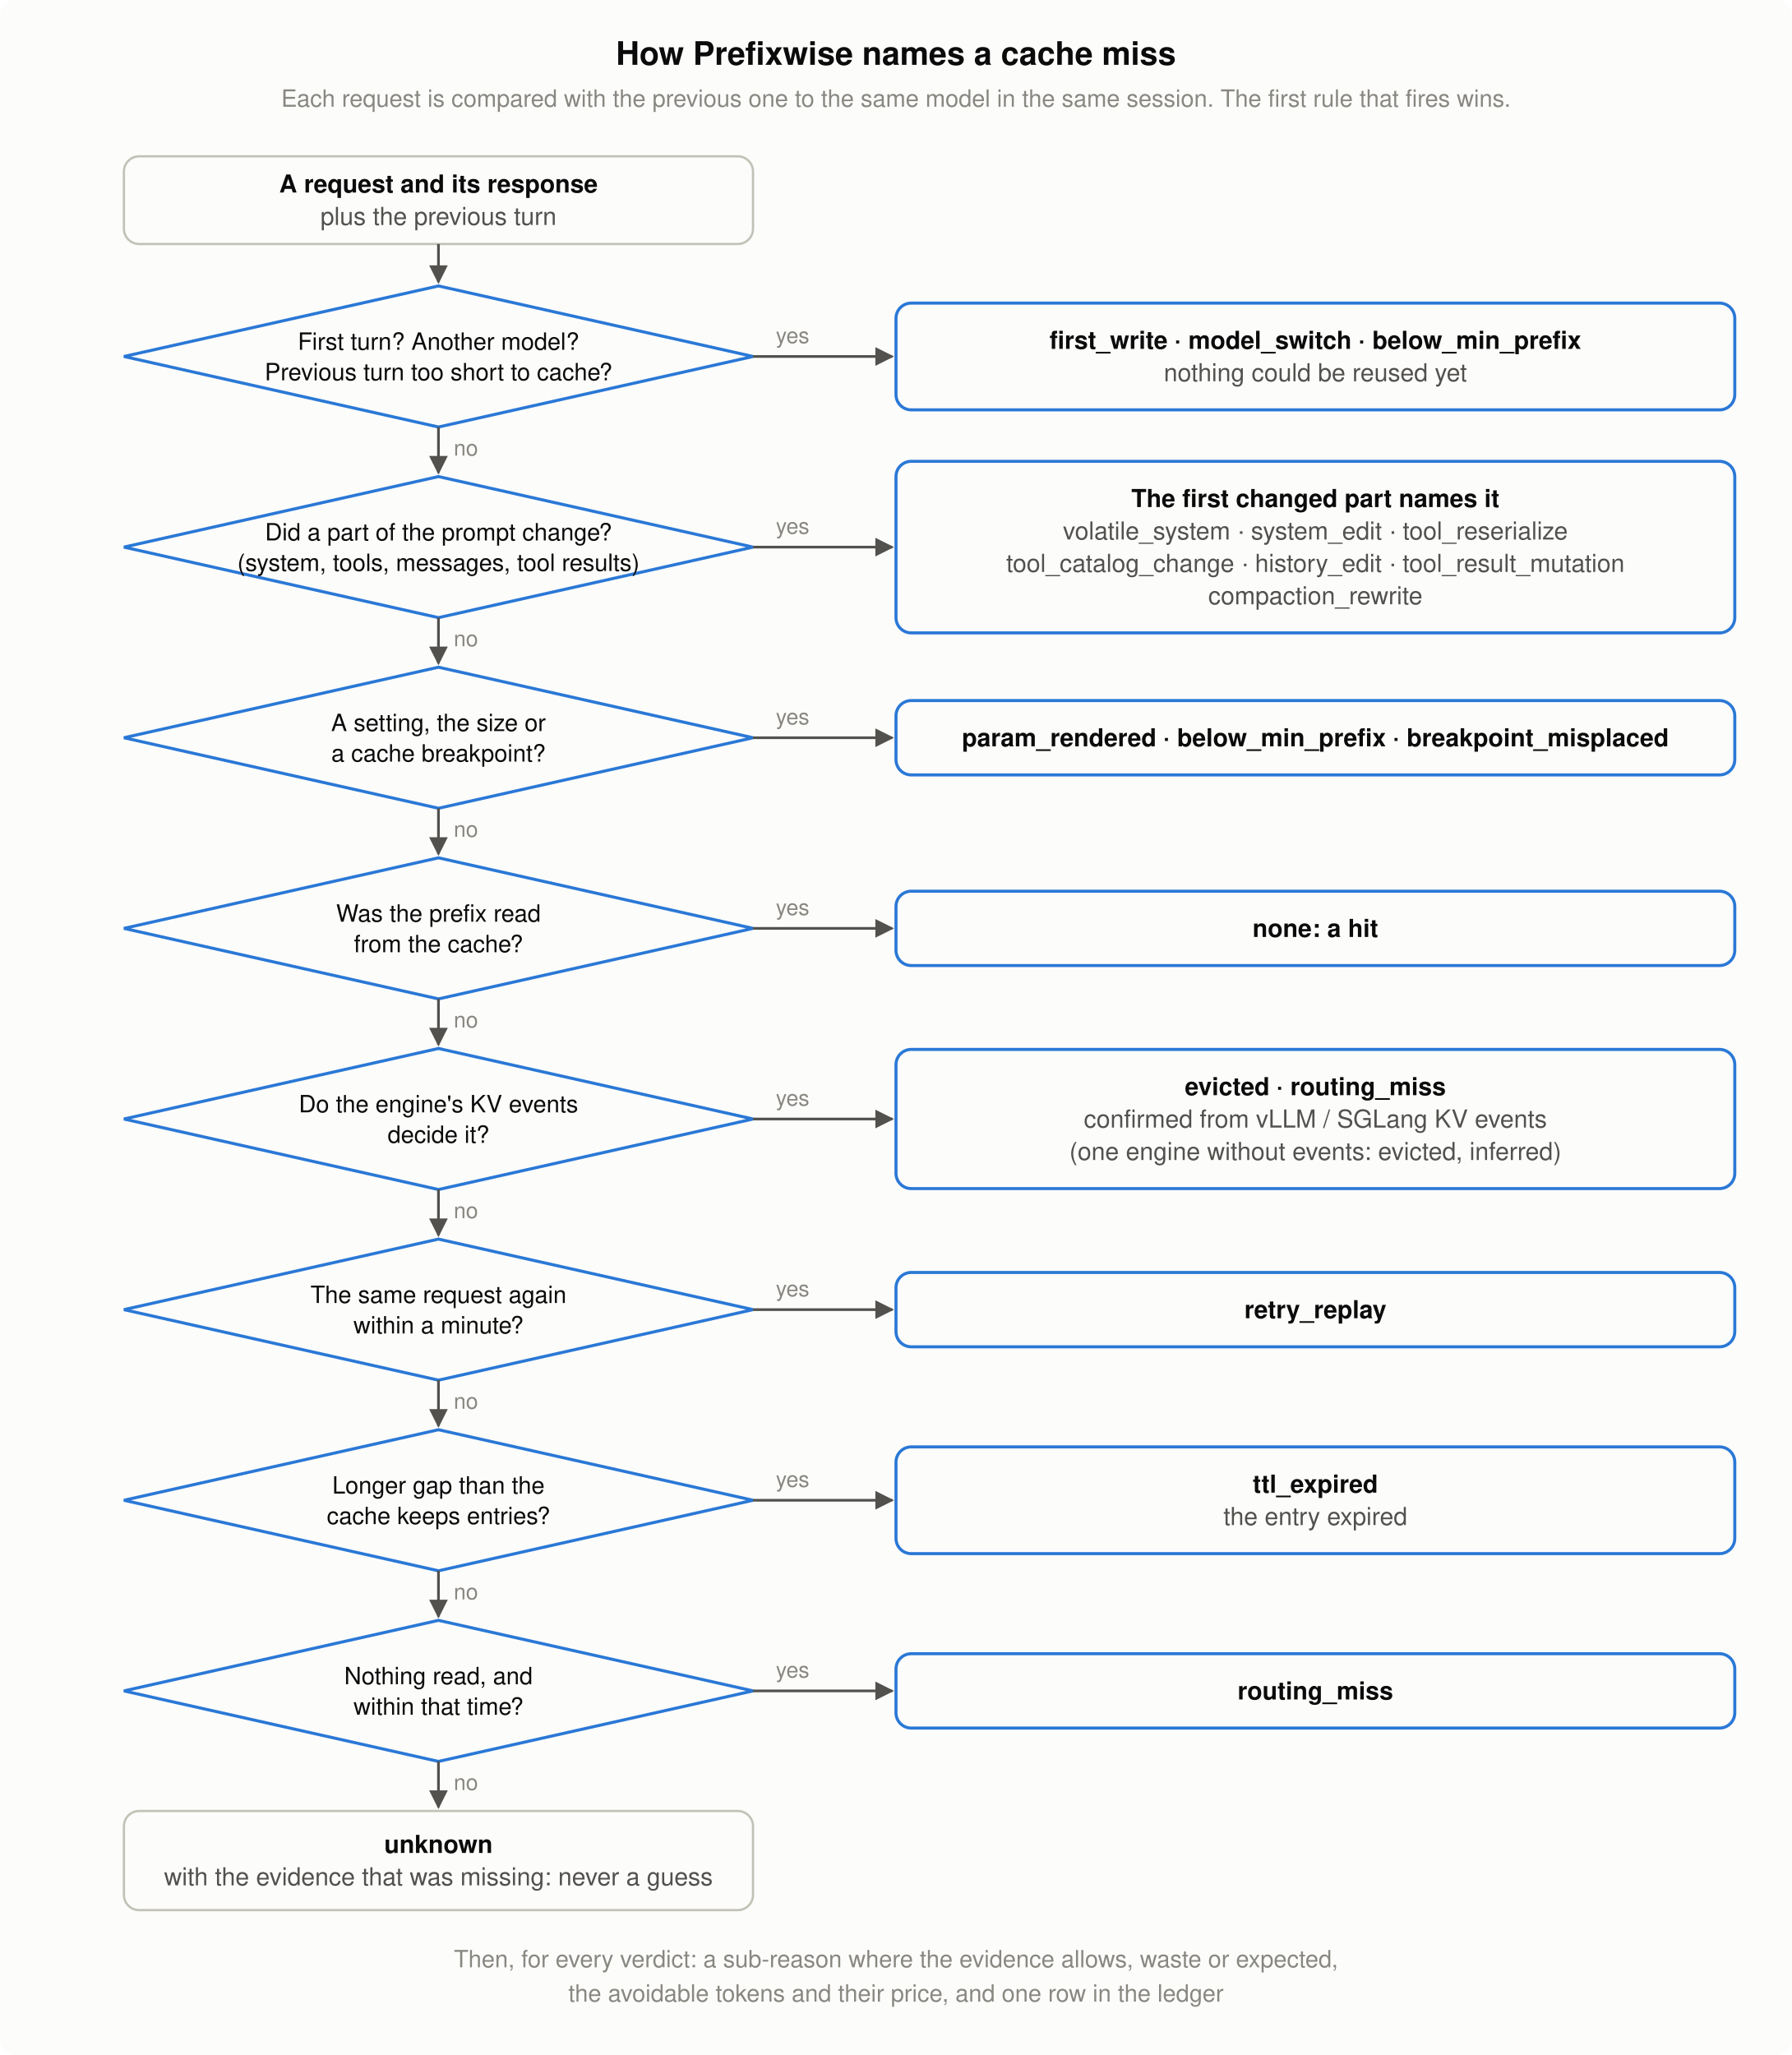
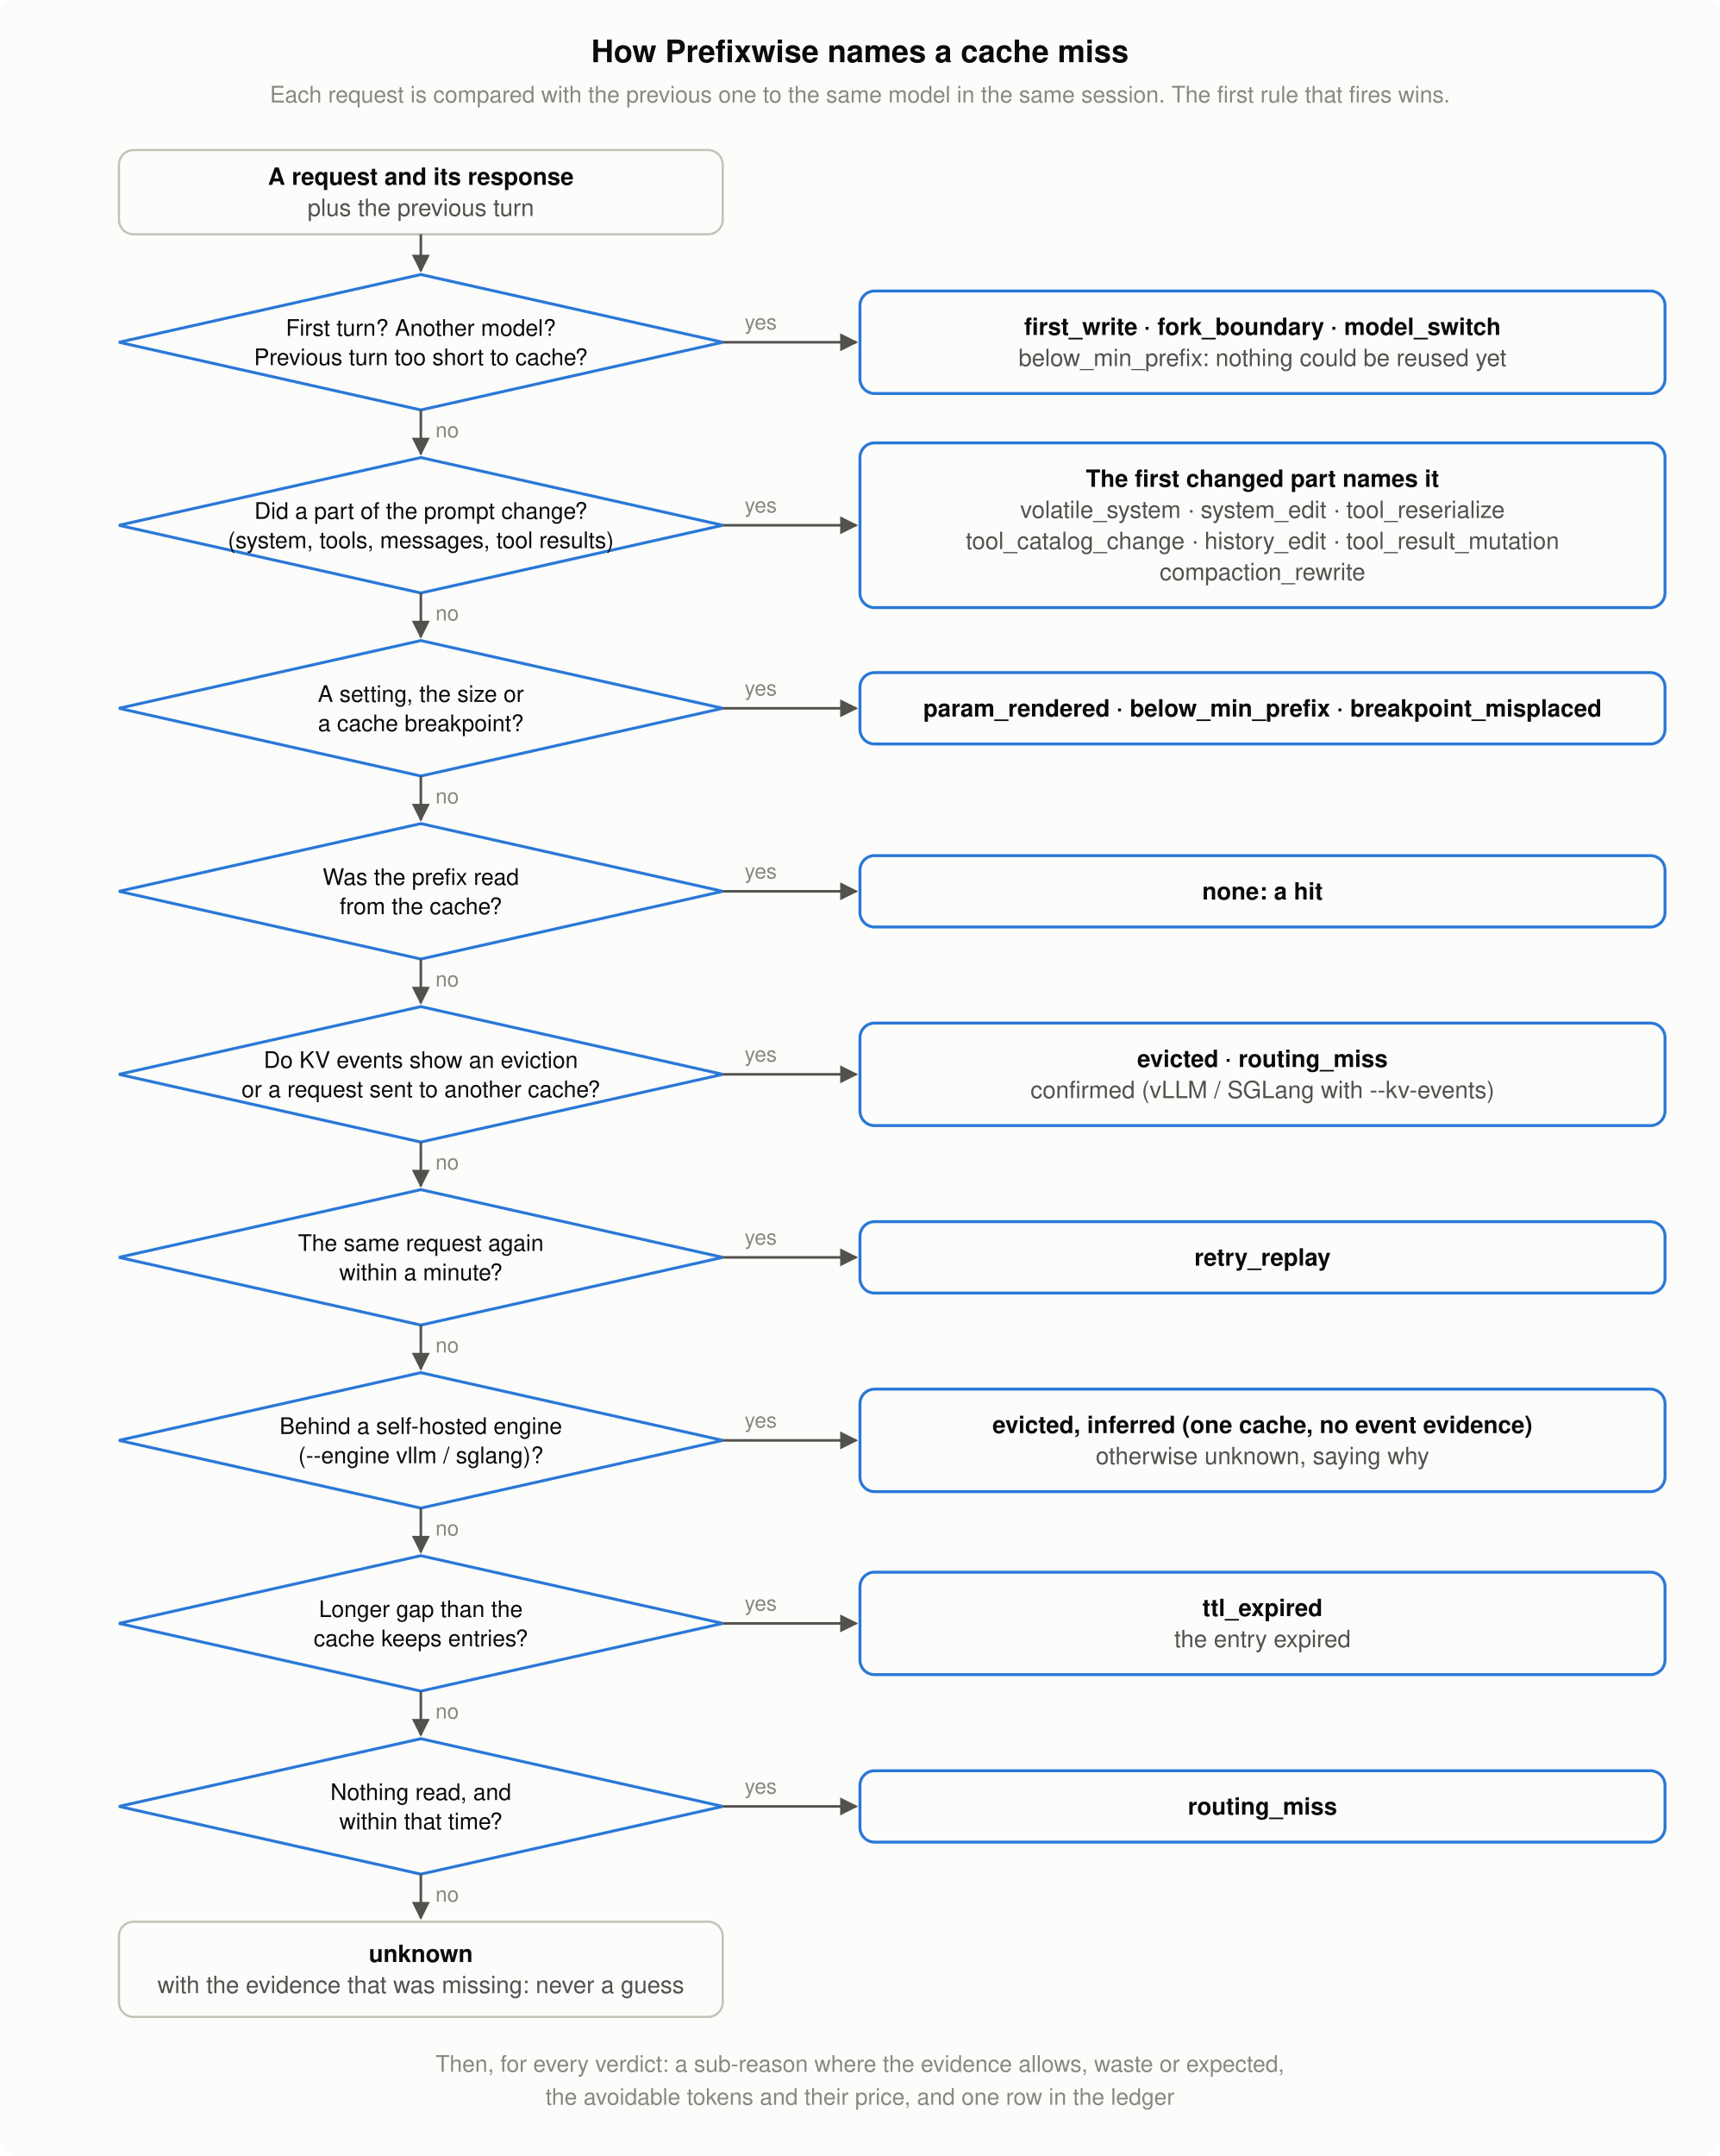
- <svg xmlns="http://www.w3.org/2000/svg" width="940" height="1078" viewBox="0 0 940 1078" role="img" aria-label="How Prefixwise names a cache miss: a flowchart of the classifier's rules, in order" font-family="system-ui, -apple-system, 'Segoe UI', Helvetica, Arial, sans-serif">
+ <svg xmlns="http://www.w3.org/2000/svg" width="940" height="1178" viewBox="0 0 940 1178" role="img" aria-label="How Prefixwise names a cache miss: a flowchart of the classifier's rules, in order" font-family="system-ui, -apple-system, 'Segoe UI', Helvetica, Arial, sans-serif">
  <defs>
    <marker id="a" viewBox="0 0 10 10" refX="9" refY="5" markerWidth="7" markerHeight="7" orient="auto-start-reverse">
      <path d="M0,0 L10,5 L0,10 z" fill="#52514e" />
    </marker>
  </defs>
-   <rect width="940" height="1078" rx="8" fill="#fcfcfb" />
+   <rect width="940" height="1178" rx="8" fill="#fcfcfb" />
  <text x="470.0" y="34.0" fill="#0b0b0b" font-size="17" text-anchor="middle" font-weight="600">How Prefixwise names a cache miss</text>
  <text x="470.0" y="56.0" fill="#898781" font-size="12.5" text-anchor="middle" font-weight="400">Each request is compared with the previous one to the same model in the same session. The first rule that fires wins.</text>
  <rect x="65" y="82" width="330" height="46" rx="8" fill="#fcfcfb" stroke="#c3c2b7" stroke-width="1.2" />
  <text x="230.0" y="101.0" fill="#0b0b0b" font-size="13" text-anchor="middle" font-weight="600">A request and its response</text>
  <text x="230.0" y="118.0" fill="#52514e" font-size="13" text-anchor="middle" font-weight="400">plus the previous turn</text>
  <path d="M230.0,128.0 L230.0,148.0" fill="none" stroke="#52514e" stroke-width="1.4" marker-end="url(#a)" />
  <polygon points="230,150.0 395.0,187.0 230,224.0 65.0,187.0" fill="#fcfcfb" stroke="#2a78d6" stroke-width="1.6" />
  <text x="230.0" y="183.5" fill="#0b0b0b" font-size="12.5" text-anchor="middle" font-weight="400">First turn? Another model?</text>
  <text x="230.0" y="199.5" fill="#0b0b0b" font-size="12.5" text-anchor="middle" font-weight="400">Previous turn too short to cache?</text>
  <rect x="470" y="159.0" width="440" height="56" rx="8" fill="#fcfcfb" stroke="#2a78d6" stroke-width="1.6" />
-   <text x="690.0" y="183.0" fill="#0b0b0b" font-size="13" text-anchor="middle" font-weight="600">first_write · model_switch · below_min_prefix</text>
-   <text x="690.0" y="200.0" fill="#52514e" font-size="13" text-anchor="middle" font-weight="400">nothing could be reused yet</text>
+   <text x="690.0" y="183.0" fill="#0b0b0b" font-size="13" text-anchor="middle" font-weight="600">first_write · fork_boundary · model_switch</text>
+   <text x="690.0" y="200.0" fill="#52514e" font-size="13" text-anchor="middle" font-weight="400">below_min_prefix: nothing could be reused yet</text>
  <path d="M395.0,187.0 L468.0,187.0" fill="none" stroke="#52514e" stroke-width="1.4" marker-end="url(#a)" />
  <text x="407.0" y="180.0" fill="#898781" font-size="11.5" text-anchor="start" font-weight="400">yes</text>
  <path d="M230.0,224.0 L230.0,248.0" fill="none" stroke="#52514e" stroke-width="1.4" marker-end="url(#a)" />
  <text x="238.0" y="239.0" fill="#898781" font-size="11.5" text-anchor="start" font-weight="400">no</text>
  <polygon points="230,250.0 395.0,287.0 230,324.0 65.0,287.0" fill="#fcfcfb" stroke="#2a78d6" stroke-width="1.6" />
  <text x="230.0" y="283.5" fill="#0b0b0b" font-size="12.5" text-anchor="middle" font-weight="400">Did a part of the prompt change?</text>
  <text x="230.0" y="299.5" fill="#0b0b0b" font-size="12.5" text-anchor="middle" font-weight="400">(system, tools, messages, tool results)</text>
  <rect x="470" y="242.0" width="440" height="90" rx="8" fill="#fcfcfb" stroke="#2a78d6" stroke-width="1.6" />
  <text x="690.0" y="266.0" fill="#0b0b0b" font-size="13" text-anchor="middle" font-weight="600">The first changed part names it</text>
  <text x="690.0" y="283.0" fill="#52514e" font-size="13" text-anchor="middle" font-weight="400">volatile_system · system_edit · tool_reserialize</text>
  <text x="690.0" y="300.0" fill="#52514e" font-size="13" text-anchor="middle" font-weight="400">tool_catalog_change · history_edit · tool_result_mutation</text>
  <text x="690.0" y="317.0" fill="#52514e" font-size="13" text-anchor="middle" font-weight="400">compaction_rewrite</text>
  <path d="M395.0,287.0 L468.0,287.0" fill="none" stroke="#52514e" stroke-width="1.4" marker-end="url(#a)" />
  <text x="407.0" y="280.0" fill="#898781" font-size="11.5" text-anchor="start" font-weight="400">yes</text>
  <path d="M230.0,324.0 L230.0,348.0" fill="none" stroke="#52514e" stroke-width="1.4" marker-end="url(#a)" />
  <text x="238.0" y="339.0" fill="#898781" font-size="11.5" text-anchor="start" font-weight="400">no</text>
  <polygon points="230,350.0 395.0,387.0 230,424.0 65.0,387.0" fill="#fcfcfb" stroke="#2a78d6" stroke-width="1.6" />
  <text x="230.0" y="383.5" fill="#0b0b0b" font-size="12.5" text-anchor="middle" font-weight="400">A setting, the size or</text>
  <text x="230.0" y="399.5" fill="#0b0b0b" font-size="12.5" text-anchor="middle" font-weight="400">a cache breakpoint?</text>
  <rect x="470" y="367.5" width="440" height="39" rx="8" fill="#fcfcfb" stroke="#2a78d6" stroke-width="1.6" />
  <text x="690.0" y="391.5" fill="#0b0b0b" font-size="13" text-anchor="middle" font-weight="600">param_rendered · below_min_prefix · breakpoint_misplaced</text>
  <path d="M395.0,387.0 L468.0,387.0" fill="none" stroke="#52514e" stroke-width="1.4" marker-end="url(#a)" />
  <text x="407.0" y="380.0" fill="#898781" font-size="11.5" text-anchor="start" font-weight="400">yes</text>
  <path d="M230.0,424.0 L230.0,448.0" fill="none" stroke="#52514e" stroke-width="1.4" marker-end="url(#a)" />
  <text x="238.0" y="439.0" fill="#898781" font-size="11.5" text-anchor="start" font-weight="400">no</text>
  <polygon points="230,450.0 395.0,487.0 230,524.0 65.0,487.0" fill="#fcfcfb" stroke="#2a78d6" stroke-width="1.6" />
  <text x="230.0" y="483.5" fill="#0b0b0b" font-size="12.5" text-anchor="middle" font-weight="400">Was the prefix read</text>
  <text x="230.0" y="499.5" fill="#0b0b0b" font-size="12.5" text-anchor="middle" font-weight="400">from the cache?</text>
  <rect x="470" y="467.5" width="440" height="39" rx="8" fill="#fcfcfb" stroke="#2a78d6" stroke-width="1.6" />
  <text x="690.0" y="491.5" fill="#0b0b0b" font-size="13" text-anchor="middle" font-weight="600">none: a hit</text>
  <path d="M395.0,487.0 L468.0,487.0" fill="none" stroke="#52514e" stroke-width="1.4" marker-end="url(#a)" />
  <text x="407.0" y="480.0" fill="#898781" font-size="11.5" text-anchor="start" font-weight="400">yes</text>
  <path d="M230.0,524.0 L230.0,548.0" fill="none" stroke="#52514e" stroke-width="1.4" marker-end="url(#a)" />
  <text x="238.0" y="539.0" fill="#898781" font-size="11.5" text-anchor="start" font-weight="400">no</text>
  <polygon points="230,550.0 395.0,587.0 230,624.0 65.0,587.0" fill="#fcfcfb" stroke="#2a78d6" stroke-width="1.6" />
-   <text x="230.0" y="583.5" fill="#0b0b0b" font-size="12.5" text-anchor="middle" font-weight="400">Do the engine's KV events</text>
-   <text x="230.0" y="599.5" fill="#0b0b0b" font-size="12.5" text-anchor="middle" font-weight="400">decide it?</text>
-   <rect x="470" y="550.5" width="440" height="73" rx="8" fill="#fcfcfb" stroke="#2a78d6" stroke-width="1.6" />
-   <text x="690.0" y="574.5" fill="#0b0b0b" font-size="13" text-anchor="middle" font-weight="600">evicted · routing_miss</text>
-   <text x="690.0" y="591.5" fill="#52514e" font-size="13" text-anchor="middle" font-weight="400">confirmed from vLLM / SGLang KV events</text>
-   <text x="690.0" y="608.5" fill="#52514e" font-size="13" text-anchor="middle" font-weight="400">(one engine without events: evicted, inferred)</text>
+   <text x="230.0" y="583.5" fill="#0b0b0b" font-size="12.5" text-anchor="middle" font-weight="400">Do KV events show an eviction</text>
+   <text x="230.0" y="599.5" fill="#0b0b0b" font-size="12.5" text-anchor="middle" font-weight="400">or a request sent to another cache?</text>
+   <rect x="470" y="559.0" width="440" height="56" rx="8" fill="#fcfcfb" stroke="#2a78d6" stroke-width="1.6" />
+   <text x="690.0" y="583.0" fill="#0b0b0b" font-size="13" text-anchor="middle" font-weight="600">evicted · routing_miss</text>
+   <text x="690.0" y="600.0" fill="#52514e" font-size="13" text-anchor="middle" font-weight="400">confirmed (vLLM / SGLang with --kv-events)</text>
  <path d="M395.0,587.0 L468.0,587.0" fill="none" stroke="#52514e" stroke-width="1.4" marker-end="url(#a)" />
  <text x="407.0" y="580.0" fill="#898781" font-size="11.5" text-anchor="start" font-weight="400">yes</text>
  <path d="M230.0,624.0 L230.0,648.0" fill="none" stroke="#52514e" stroke-width="1.4" marker-end="url(#a)" />
  <text x="238.0" y="639.0" fill="#898781" font-size="11.5" text-anchor="start" font-weight="400">no</text>
  <polygon points="230,650.0 395.0,687.0 230,724.0 65.0,687.0" fill="#fcfcfb" stroke="#2a78d6" stroke-width="1.6" />
  <text x="230.0" y="683.5" fill="#0b0b0b" font-size="12.5" text-anchor="middle" font-weight="400">The same request again</text>
  <text x="230.0" y="699.5" fill="#0b0b0b" font-size="12.5" text-anchor="middle" font-weight="400">within a minute?</text>
  <rect x="470" y="667.5" width="440" height="39" rx="8" fill="#fcfcfb" stroke="#2a78d6" stroke-width="1.6" />
  <text x="690.0" y="691.5" fill="#0b0b0b" font-size="13" text-anchor="middle" font-weight="600">retry_replay</text>
  <path d="M395.0,687.0 L468.0,687.0" fill="none" stroke="#52514e" stroke-width="1.4" marker-end="url(#a)" />
  <text x="407.0" y="680.0" fill="#898781" font-size="11.5" text-anchor="start" font-weight="400">yes</text>
  <path d="M230.0,724.0 L230.0,748.0" fill="none" stroke="#52514e" stroke-width="1.4" marker-end="url(#a)" />
  <text x="238.0" y="739.0" fill="#898781" font-size="11.5" text-anchor="start" font-weight="400">no</text>
  <polygon points="230,750.0 395.0,787.0 230,824.0 65.0,787.0" fill="#fcfcfb" stroke="#2a78d6" stroke-width="1.6" />
-   <text x="230.0" y="783.5" fill="#0b0b0b" font-size="12.5" text-anchor="middle" font-weight="400">Longer gap than the</text>
-   <text x="230.0" y="799.5" fill="#0b0b0b" font-size="12.5" text-anchor="middle" font-weight="400">cache keeps entries?</text>
+   <text x="230.0" y="783.5" fill="#0b0b0b" font-size="12.5" text-anchor="middle" font-weight="400">Behind a self-hosted engine</text>
+   <text x="230.0" y="799.5" fill="#0b0b0b" font-size="12.5" text-anchor="middle" font-weight="400">(--engine vllm / sglang)?</text>
  <rect x="470" y="759.0" width="440" height="56" rx="8" fill="#fcfcfb" stroke="#2a78d6" stroke-width="1.6" />
-   <text x="690.0" y="783.0" fill="#0b0b0b" font-size="13" text-anchor="middle" font-weight="600">ttl_expired</text>
-   <text x="690.0" y="800.0" fill="#52514e" font-size="13" text-anchor="middle" font-weight="400">the entry expired</text>
+   <text x="690.0" y="783.0" fill="#0b0b0b" font-size="13" text-anchor="middle" font-weight="600">evicted, inferred (one cache, no event evidence)</text>
+   <text x="690.0" y="800.0" fill="#52514e" font-size="13" text-anchor="middle" font-weight="400">otherwise unknown, saying why</text>
  <path d="M395.0,787.0 L468.0,787.0" fill="none" stroke="#52514e" stroke-width="1.4" marker-end="url(#a)" />
  <text x="407.0" y="780.0" fill="#898781" font-size="11.5" text-anchor="start" font-weight="400">yes</text>
  <path d="M230.0,824.0 L230.0,848.0" fill="none" stroke="#52514e" stroke-width="1.4" marker-end="url(#a)" />
  <text x="238.0" y="839.0" fill="#898781" font-size="11.5" text-anchor="start" font-weight="400">no</text>
  <polygon points="230,850.0 395.0,887.0 230,924.0 65.0,887.0" fill="#fcfcfb" stroke="#2a78d6" stroke-width="1.6" />
-   <text x="230.0" y="883.5" fill="#0b0b0b" font-size="12.5" text-anchor="middle" font-weight="400">Nothing read, and</text>
-   <text x="230.0" y="899.5" fill="#0b0b0b" font-size="12.5" text-anchor="middle" font-weight="400">within that time?</text>
-   <rect x="470" y="867.5" width="440" height="39" rx="8" fill="#fcfcfb" stroke="#2a78d6" stroke-width="1.6" />
-   <text x="690.0" y="891.5" fill="#0b0b0b" font-size="13" text-anchor="middle" font-weight="600">routing_miss</text>
+   <text x="230.0" y="883.5" fill="#0b0b0b" font-size="12.5" text-anchor="middle" font-weight="400">Longer gap than the</text>
+   <text x="230.0" y="899.5" fill="#0b0b0b" font-size="12.5" text-anchor="middle" font-weight="400">cache keeps entries?</text>
+   <rect x="470" y="859.0" width="440" height="56" rx="8" fill="#fcfcfb" stroke="#2a78d6" stroke-width="1.6" />
+   <text x="690.0" y="883.0" fill="#0b0b0b" font-size="13" text-anchor="middle" font-weight="600">ttl_expired</text>
+   <text x="690.0" y="900.0" fill="#52514e" font-size="13" text-anchor="middle" font-weight="400">the entry expired</text>
  <path d="M395.0,887.0 L468.0,887.0" fill="none" stroke="#52514e" stroke-width="1.4" marker-end="url(#a)" />
  <text x="407.0" y="880.0" fill="#898781" font-size="11.5" text-anchor="start" font-weight="400">yes</text>
  <path d="M230.0,924.0 L230.0,948.0" fill="none" stroke="#52514e" stroke-width="1.4" marker-end="url(#a)" />
  <text x="238.0" y="939.0" fill="#898781" font-size="11.5" text-anchor="start" font-weight="400">no</text>
-   <rect x="65" y="950" width="330" height="52" rx="8" fill="#fcfcfb" stroke="#c3c2b7" stroke-width="1.2" />
-   <text x="230.0" y="972.0" fill="#0b0b0b" font-size="13" text-anchor="middle" font-weight="600">unknown</text>
-   <text x="230.0" y="989.0" fill="#52514e" font-size="13" text-anchor="middle" font-weight="400">with the evidence that was missing: never a guess</text>
-   <text x="470.0" y="1032.0" fill="#898781" font-size="12.5" text-anchor="middle" font-weight="400">Then, for every verdict: a sub-reason where the evidence allows, waste or expected,</text>
-   <text x="470.0" y="1050.0" fill="#898781" font-size="12.5" text-anchor="middle" font-weight="400">the avoidable tokens and their price, and one row in the ledger</text>
+   <polygon points="230,950.0 395.0,987.0 230,1024.0 65.0,987.0" fill="#fcfcfb" stroke="#2a78d6" stroke-width="1.6" />
+   <text x="230.0" y="983.5" fill="#0b0b0b" font-size="12.5" text-anchor="middle" font-weight="400">Nothing read, and</text>
+   <text x="230.0" y="999.5" fill="#0b0b0b" font-size="12.5" text-anchor="middle" font-weight="400">within that time?</text>
+   <rect x="470" y="967.5" width="440" height="39" rx="8" fill="#fcfcfb" stroke="#2a78d6" stroke-width="1.6" />
+   <text x="690.0" y="991.5" fill="#0b0b0b" font-size="13" text-anchor="middle" font-weight="600">routing_miss</text>
+   <path d="M395.0,987.0 L468.0,987.0" fill="none" stroke="#52514e" stroke-width="1.4" marker-end="url(#a)" />
+   <text x="407.0" y="980.0" fill="#898781" font-size="11.5" text-anchor="start" font-weight="400">yes</text>
+   <path d="M230.0,1024.0 L230.0,1048.0" fill="none" stroke="#52514e" stroke-width="1.4" marker-end="url(#a)" />
+   <text x="238.0" y="1039.0" fill="#898781" font-size="11.5" text-anchor="start" font-weight="400">no</text>
+   <rect x="65" y="1050" width="330" height="52" rx="8" fill="#fcfcfb" stroke="#c3c2b7" stroke-width="1.2" />
+   <text x="230.0" y="1072.0" fill="#0b0b0b" font-size="13" text-anchor="middle" font-weight="600">unknown</text>
+   <text x="230.0" y="1089.0" fill="#52514e" font-size="13" text-anchor="middle" font-weight="400">with the evidence that was missing: never a guess</text>
+   <text x="470.0" y="1132.0" fill="#898781" font-size="12.5" text-anchor="middle" font-weight="400">Then, for every verdict: a sub-reason where the evidence allows, waste or expected,</text>
+   <text x="470.0" y="1150.0" fill="#898781" font-size="12.5" text-anchor="middle" font-weight="400">the avoidable tokens and their price, and one row in the ledger</text>
</svg>
